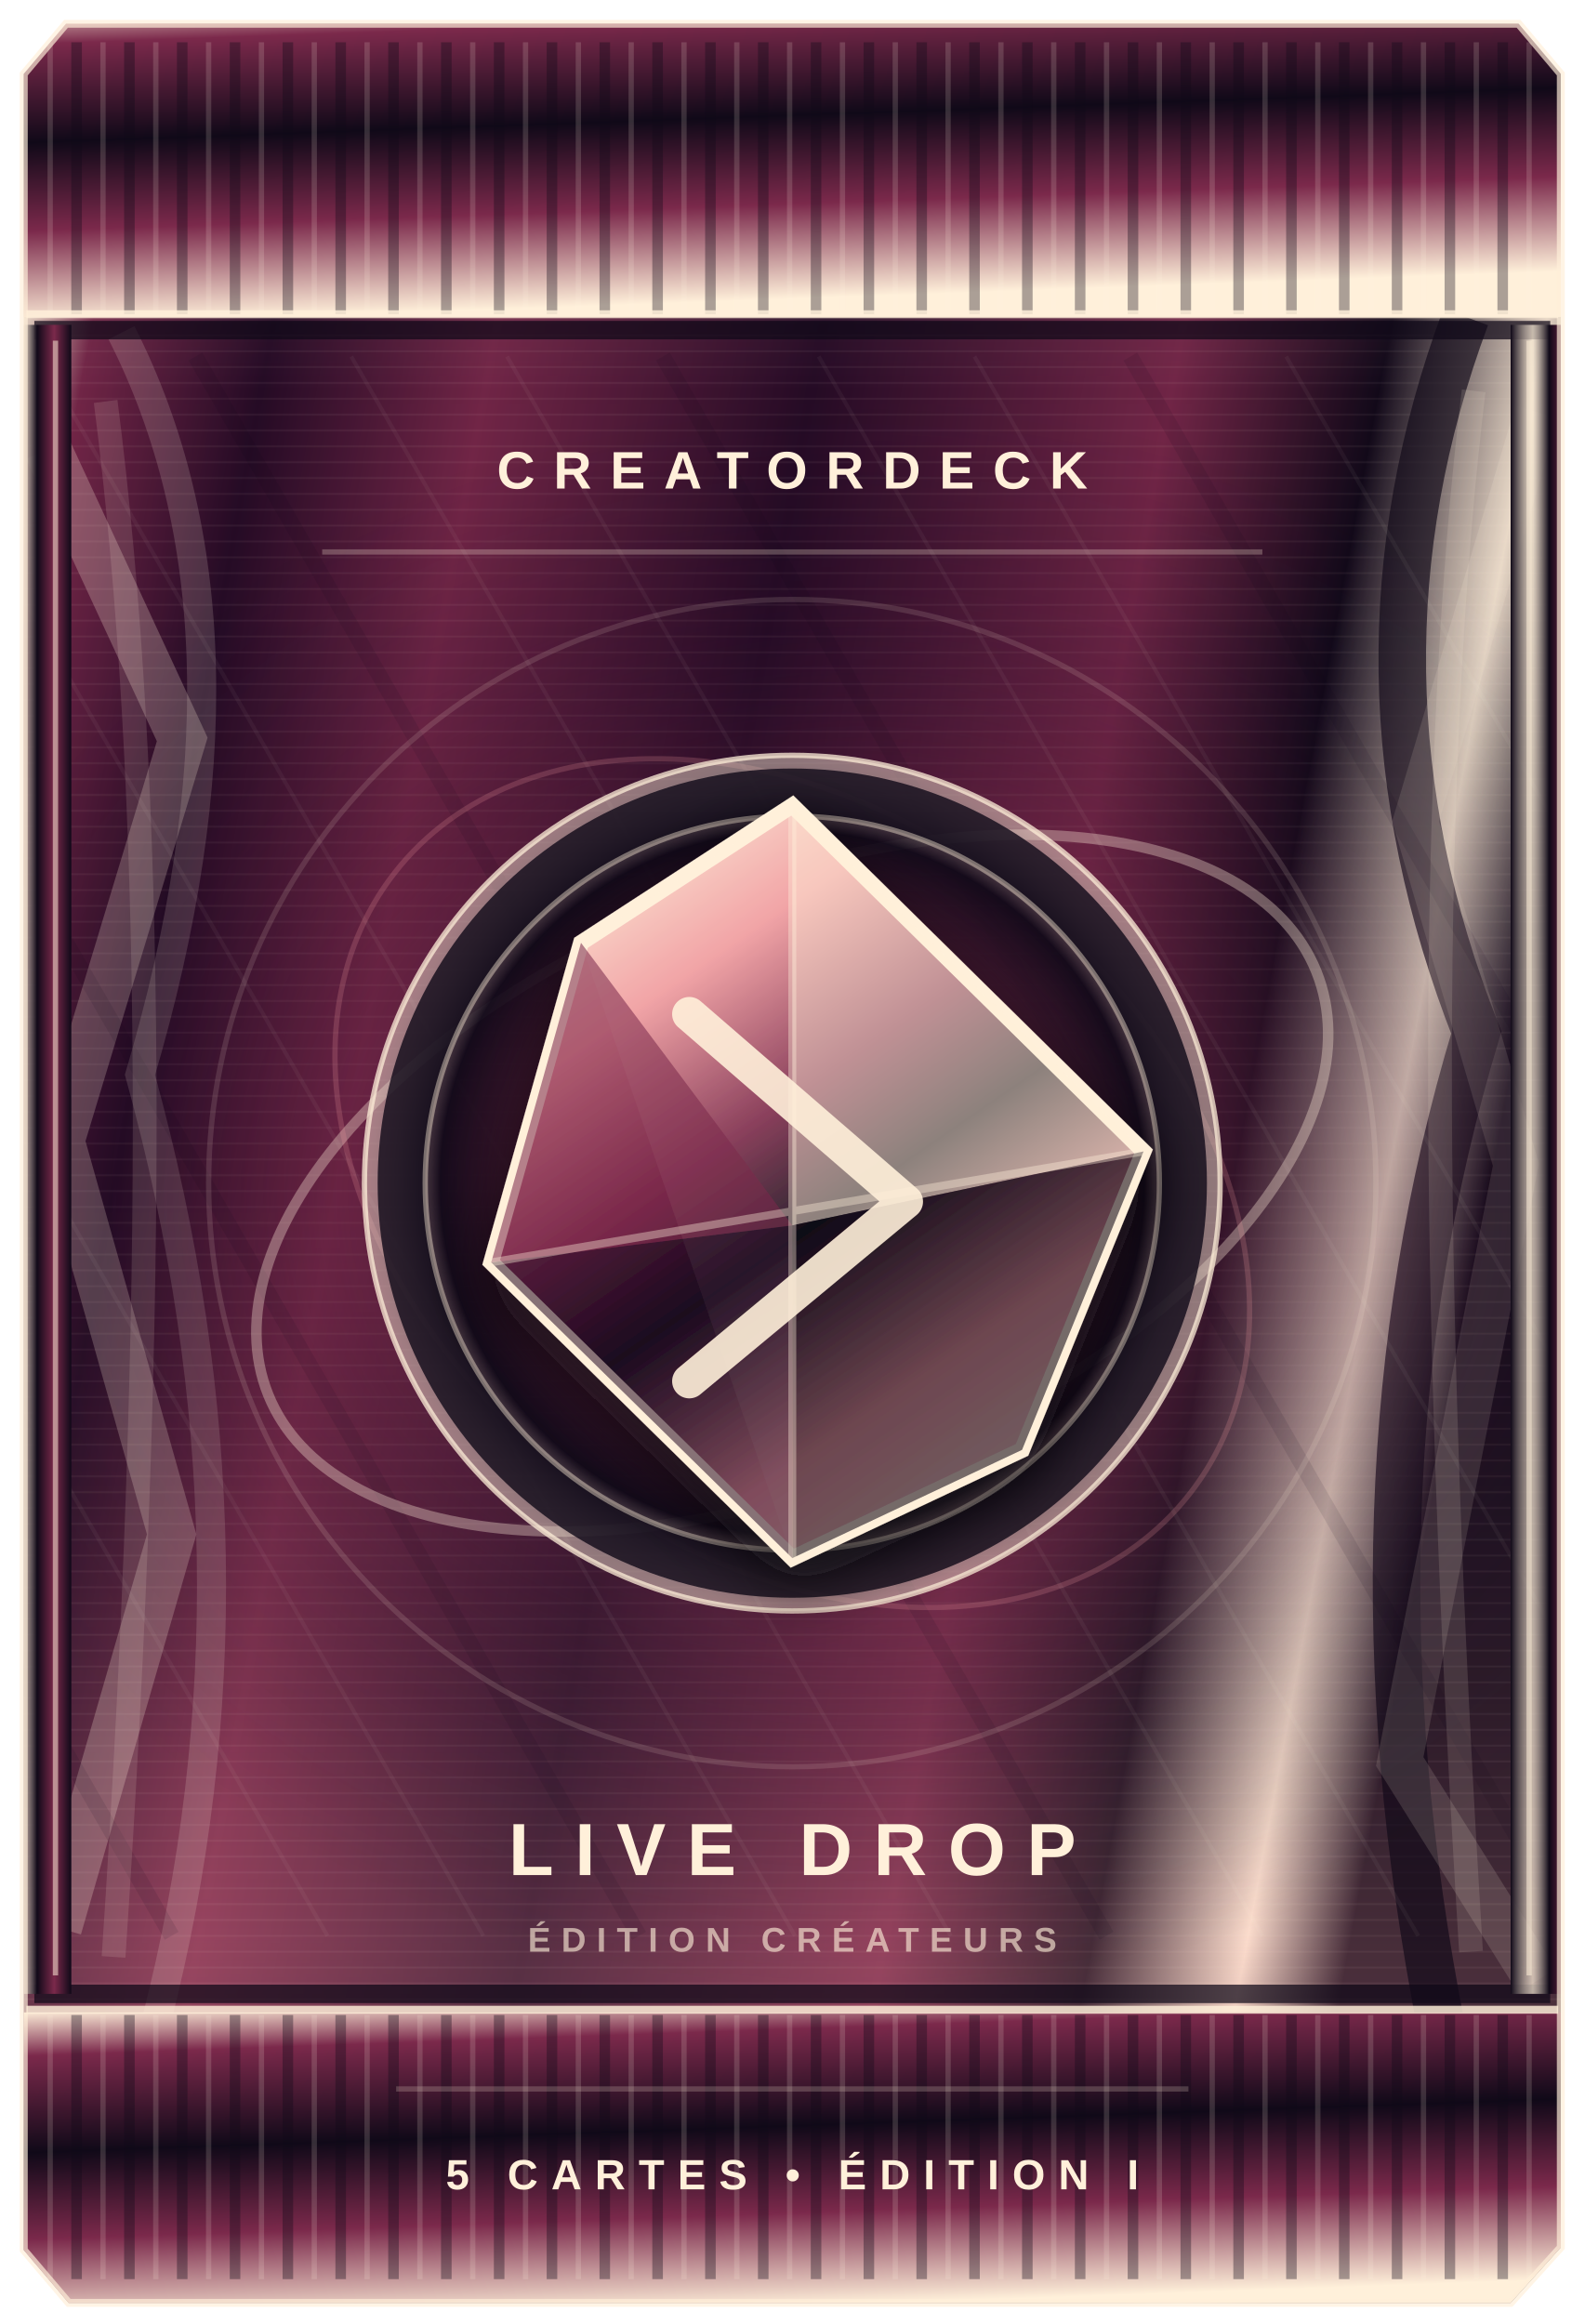
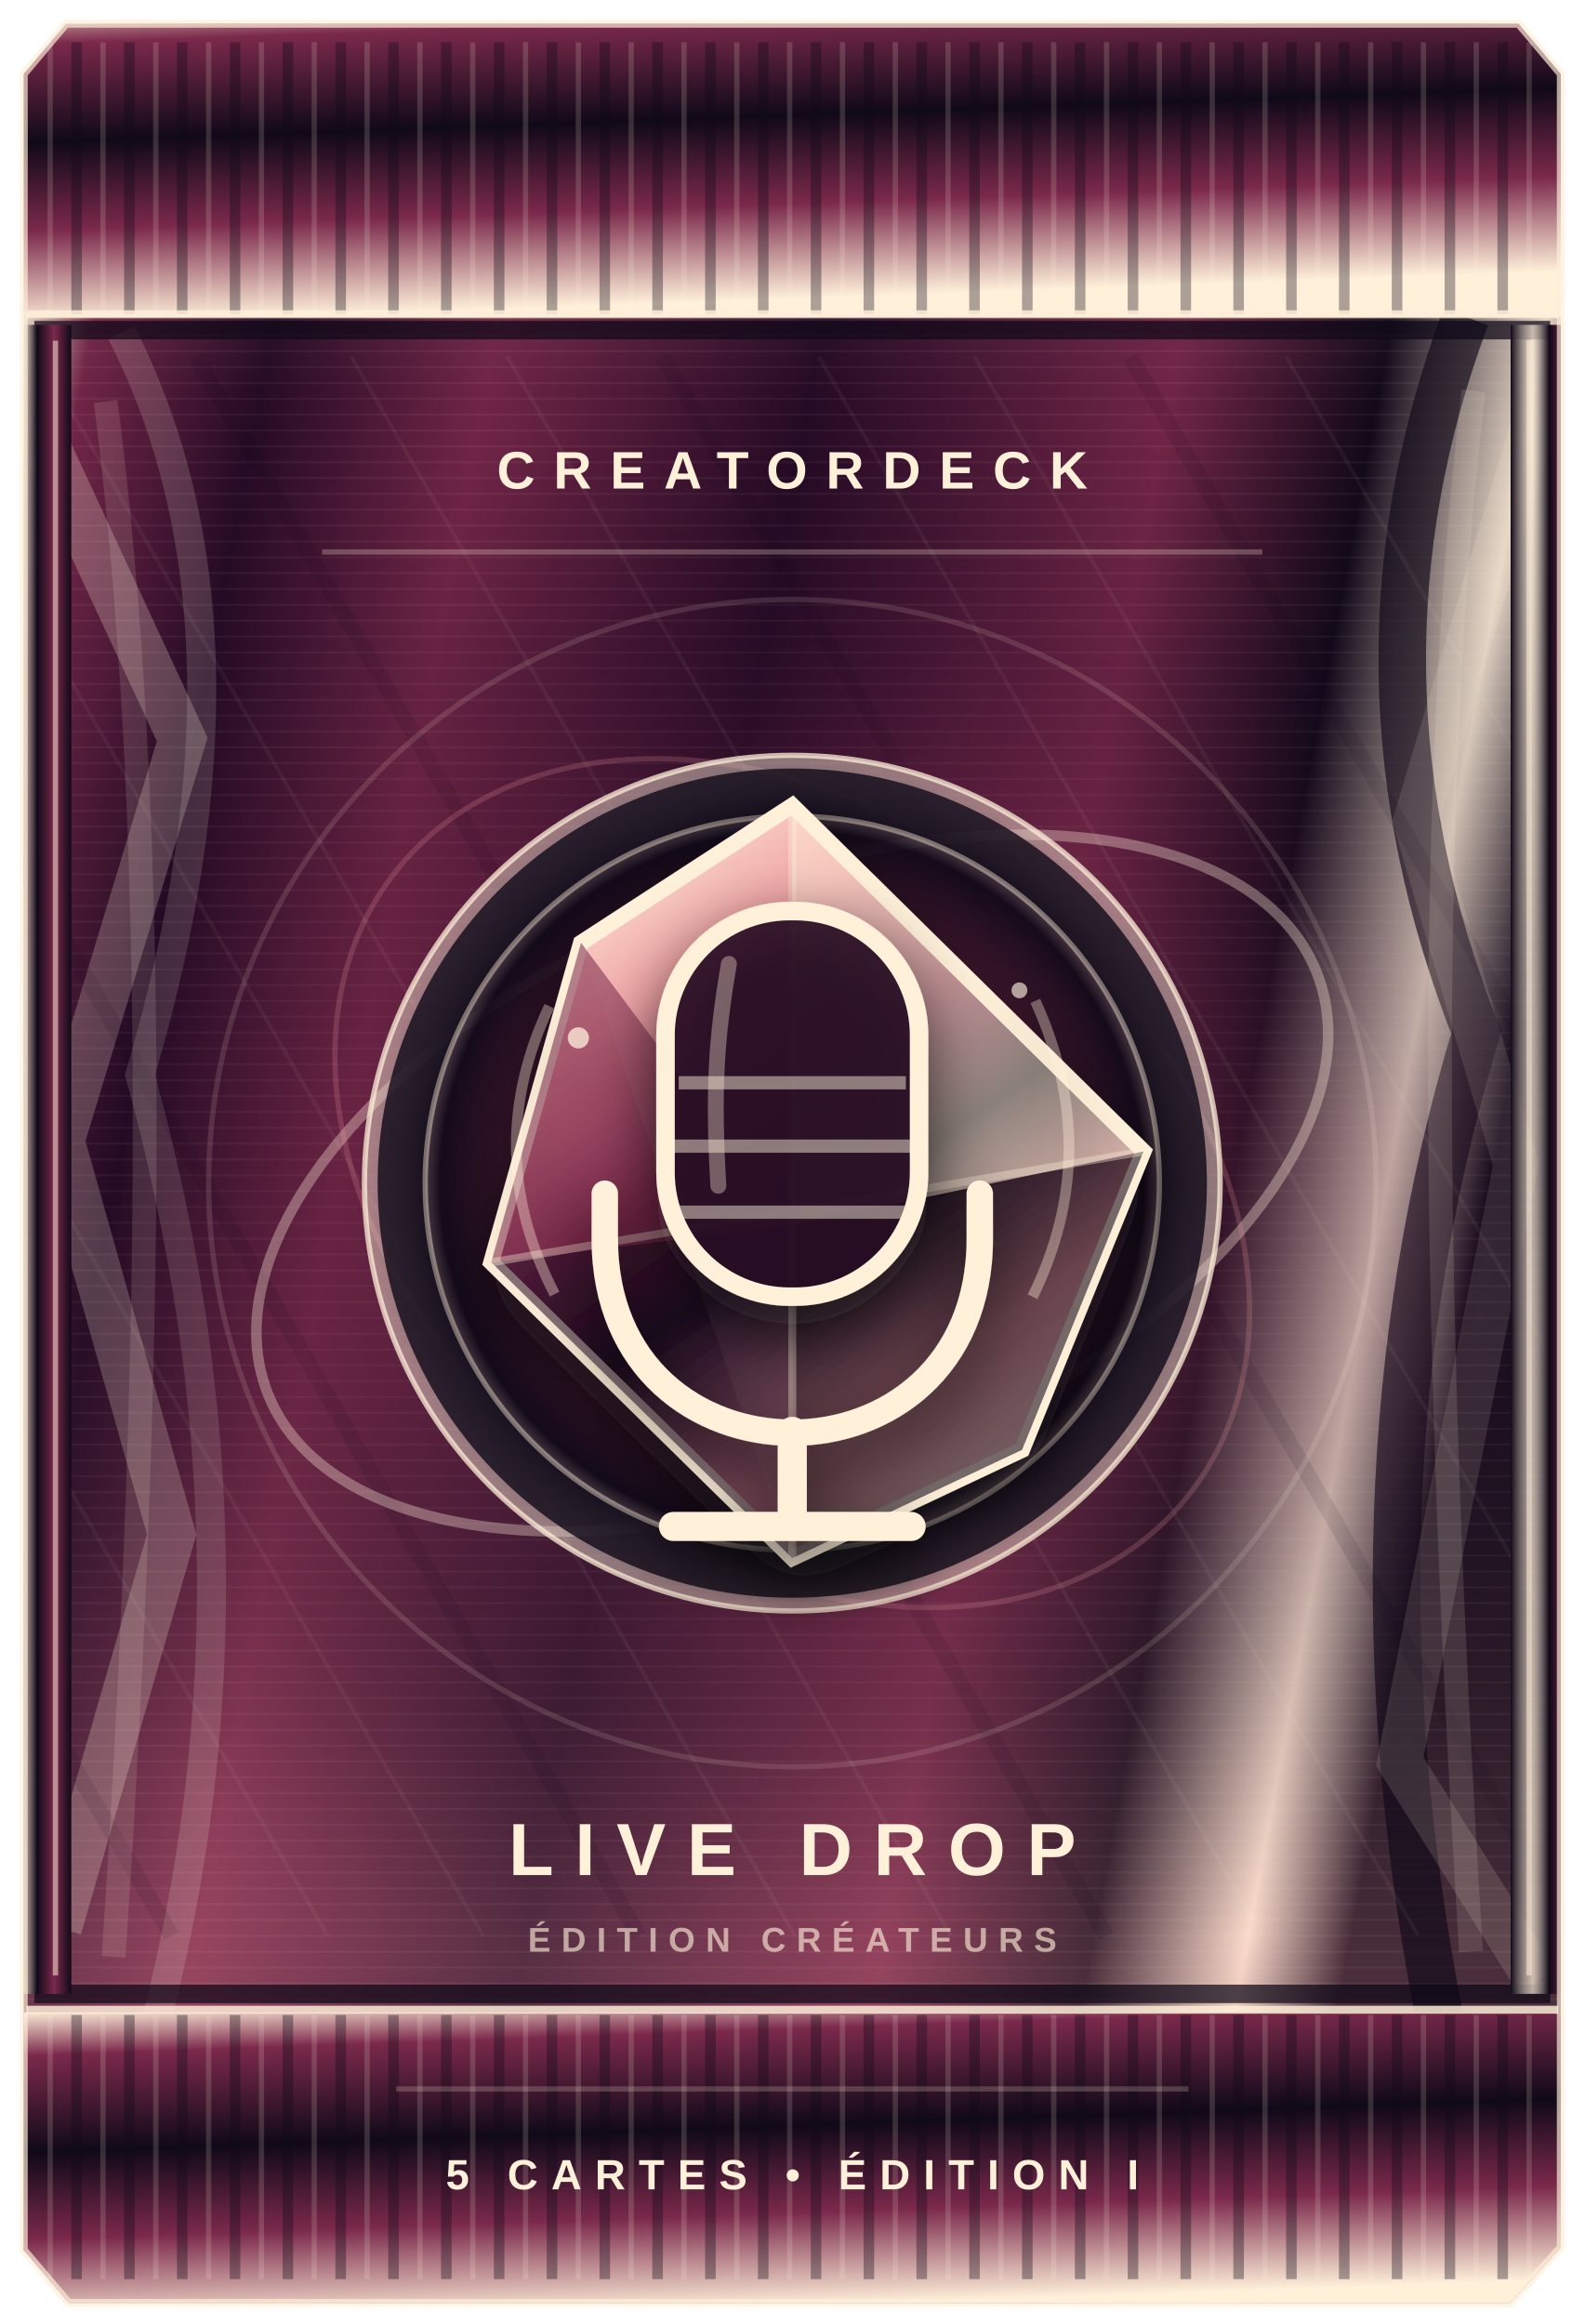
<svg xmlns="http://www.w3.org/2000/svg" width="600" height="880" viewBox="0 0 600 880">
  <defs>
    <clipPath id="foil">
      <path d="M25 9H575L591 28V851L572 872H26L9 852V28Z" />
    </clipPath>
    <linearGradient id="laminate" x1="0" y1="0" x2="1" y2=".27">
      <stop offset="0" stop-color="#100918" />
      <stop offset=".055" stop-color="#fff0da" />
      <stop offset=".095" stop-color="#7b294b" />
      <stop offset=".2" stop-color="#250b25" />
      <stop offset=".33" stop-color="#7b294b" />
      <stop offset=".52" stop-color="#250b25" />
      <stop offset=".73" stop-color="#7b294b" />
      <stop offset=".85" stop-color="#100918" />
      <stop offset=".94" stop-color="#fff0da" />
      <stop offset="1" stop-color="#100918" />
    </linearGradient>
    <linearGradient id="vertical" x2="0" y2="1">
      <stop stop-color="#fff0da" stop-opacity=".34" />
      <stop offset=".17" stop-color="#250b25" stop-opacity=".12" />
      <stop offset=".51" stop-color="#100918" stop-opacity=".1" />
      <stop offset=".83" stop-color="#ef9a9f" stop-opacity=".24" />
      <stop offset="1" stop-color="#100918" stop-opacity=".7" />
    </linearGradient>
    <radialGradient id="core">
      <stop stop-color="#ef9a9f" stop-opacity=".56" />
      <stop offset=".32" stop-color="#7b294b" stop-opacity=".42" />
      <stop offset=".76" stop-color="#250b25" stop-opacity=".12" />
      <stop offset="1" stop-color="#100918" stop-opacity="0" />
    </radialGradient>
    <radialGradient id="bezel">
      <stop stop-color="#fff0da" stop-opacity=".85" />
      <stop offset=".35" stop-color="#7b294b" stop-opacity=".7" />
      <stop offset=".82" stop-color="#100918" stop-opacity=".94" />
      <stop offset="1" stop-color="#fff0da" stop-opacity=".45" />
    </radialGradient>
    <linearGradient id="metal" x1=".2" x2=".8" y1="0" y2="1">
      <stop stop-color="#fff0da" />
      <stop offset=".21" stop-color="#ef9a9f" />
      <stop offset=".4" stop-color="#7b294b" />
      <stop offset=".54" stop-color="#100918" />
      <stop offset=".76" stop-color="#ef9a9f" />
      <stop offset="1" stop-color="#fff0da" />
    </linearGradient>
    <linearGradient id="weld" x2=".18" y2="1">
      <stop stop-color="#fff0da" />
      <stop offset=".14" stop-color="#7b294b" />
      <stop offset=".44" stop-color="#100918" />
      <stop offset=".71" stop-color="#7b294b" />
      <stop offset="1" stop-color="#fff0da" />
    </linearGradient>
    <linearGradient id="side" x2="1" y2="0">
      <stop stop-color="#100918" />
      <stop offset=".3" stop-color="#fff0da" stop-opacity=".7" />
      <stop offset=".52" stop-color="#100918" />
      <stop offset=".76" stop-color="#7b294b" />
      <stop offset="1" stop-color="#100918" />
    </linearGradient>
    <pattern id="brushed" width="4" height="12" patternUnits="userSpaceOnUse">
      <path d="M0 1H4 M0 7H4" stroke="#fff0da" stroke-opacity=".055" stroke-width=".7" />
    </pattern>
    <filter id="emboss" x="-25%" y="-25%" width="150%" height="150%">
      <feDropShadow dx="0" dy="9" stdDeviation="12" flood-color="#100918" flood-opacity=".75" />
    </filter>
  </defs>
  <g clip-path="url(#foil)">
    <path d="M0 0H600V880H0Z" fill="url(#laminate)" />
    <path d="M0 0H600V880H0Z" fill="url(#vertical)" />
    <rect y="115" width="600" height="650" fill="url(#brushed)" />
    <path d="M46 126Q103 238 53 407Q104 592 59 766" stroke="#fff0da" stroke-width="11" stroke-opacity=".16" fill="none" />
    <path d="M555 120Q505 254 559 391Q506 566 546 769" stroke="#100918" stroke-width="18" stroke-opacity=".65" fill="none" />
    <path d="M18 170L69 280L23 432L65 581L22 730" fill="none" stroke="#fff0da" stroke-opacity=".24" stroke-width="18" />
    <path d="M582 156L536 311L574 441L530 667L582 750" fill="none" stroke="#fff0da" stroke-opacity=".14" stroke-width="17" />
    <path d="M-50 148L700 148L595 757L0 757Z" fill="url(#core)" />
    <path d="M-280 135l345 598" stroke="#100918" stroke-opacity="0.1" stroke-width="6" />
    <path d="M-221 135l345 598" stroke="#fff0da" stroke-opacity="0.046" stroke-width="1.5" />
    <path d="M-162 135l345 598" stroke="#fff0da" stroke-opacity="0.046" stroke-width="1.5" />
    <path d="M-103 135l345 598" stroke="#100918" stroke-opacity="0.1" stroke-width="6" />
    <path d="M-44 135l345 598" stroke="#fff0da" stroke-opacity="0.046" stroke-width="1.5" />
    <path d="M15 135l345 598" stroke="#fff0da" stroke-opacity="0.046" stroke-width="1.5" />
    <path d="M74 135l345 598" stroke="#100918" stroke-opacity="0.1" stroke-width="6" />
    <path d="M133 135l345 598" stroke="#fff0da" stroke-opacity="0.046" stroke-width="1.5" />
    <path d="M192 135l345 598" stroke="#fff0da" stroke-opacity="0.046" stroke-width="1.5" />
    <path d="M251 135l345 598" stroke="#100918" stroke-opacity="0.1" stroke-width="6" />
    <path d="M310 135l345 598" stroke="#fff0da" stroke-opacity="0.046" stroke-width="1.5" />
    <path d="M369 135l345 598" stroke="#fff0da" stroke-opacity="0.046" stroke-width="1.5" />
    <path d="M428 135l345 598" stroke="#100918" stroke-opacity="0.1" stroke-width="6" />
    <path d="M487 135l345 598" stroke="#fff0da" stroke-opacity="0.046" stroke-width="1.5" />
    <rect x="0" y="0" width="600" height="120" fill="url(#weld)" />
    <rect x="0" y="762" width="600" height="118" fill="url(#weld)" />
    <path d="M19 16v103 M19 763v100" stroke="#fff0da" stroke-opacity="0.16" stroke-width="2" />
    <path d="M29 16v103 M29 763v100" stroke="#100918" stroke-opacity="0.35" stroke-width="4" />
    <path d="M39 16v103 M39 763v100" stroke="#fff0da" stroke-opacity="0.16" stroke-width="2" />
    <path d="M49 16v103 M49 763v100" stroke="#100918" stroke-opacity="0.35" stroke-width="4" />
    <path d="M59 16v103 M59 763v100" stroke="#fff0da" stroke-opacity="0.16" stroke-width="2" />
    <path d="M69 16v103 M69 763v100" stroke="#100918" stroke-opacity="0.35" stroke-width="4" />
    <path d="M79 16v103 M79 763v100" stroke="#fff0da" stroke-opacity="0.16" stroke-width="2" />
    <path d="M89 16v103 M89 763v100" stroke="#100918" stroke-opacity="0.35" stroke-width="4" />
    <path d="M99 16v103 M99 763v100" stroke="#fff0da" stroke-opacity="0.16" stroke-width="2" />
    <path d="M109 16v103 M109 763v100" stroke="#100918" stroke-opacity="0.35" stroke-width="4" />
    <path d="M119 16v103 M119 763v100" stroke="#fff0da" stroke-opacity="0.16" stroke-width="2" />
    <path d="M129 16v103 M129 763v100" stroke="#100918" stroke-opacity="0.35" stroke-width="4" />
    <path d="M139 16v103 M139 763v100" stroke="#fff0da" stroke-opacity="0.16" stroke-width="2" />
    <path d="M149 16v103 M149 763v100" stroke="#100918" stroke-opacity="0.35" stroke-width="4" />
    <path d="M159 16v103 M159 763v100" stroke="#fff0da" stroke-opacity="0.16" stroke-width="2" />
    <path d="M169 16v103 M169 763v100" stroke="#100918" stroke-opacity="0.35" stroke-width="4" />
    <path d="M179 16v103 M179 763v100" stroke="#fff0da" stroke-opacity="0.16" stroke-width="2" />
    <path d="M189 16v103 M189 763v100" stroke="#100918" stroke-opacity="0.35" stroke-width="4" />
    <path d="M199 16v103 M199 763v100" stroke="#fff0da" stroke-opacity="0.16" stroke-width="2" />
    <path d="M209 16v103 M209 763v100" stroke="#100918" stroke-opacity="0.35" stroke-width="4" />
    <path d="M219 16v103 M219 763v100" stroke="#fff0da" stroke-opacity="0.16" stroke-width="2" />
    <path d="M229 16v103 M229 763v100" stroke="#100918" stroke-opacity="0.35" stroke-width="4" />
    <path d="M239 16v103 M239 763v100" stroke="#fff0da" stroke-opacity="0.16" stroke-width="2" />
    <path d="M249 16v103 M249 763v100" stroke="#100918" stroke-opacity="0.35" stroke-width="4" />
    <path d="M259 16v103 M259 763v100" stroke="#fff0da" stroke-opacity="0.16" stroke-width="2" />
    <path d="M269 16v103 M269 763v100" stroke="#100918" stroke-opacity="0.35" stroke-width="4" />
    <path d="M279 16v103 M279 763v100" stroke="#fff0da" stroke-opacity="0.16" stroke-width="2" />
    <path d="M289 16v103 M289 763v100" stroke="#100918" stroke-opacity="0.35" stroke-width="4" />
    <path d="M299 16v103 M299 763v100" stroke="#fff0da" stroke-opacity="0.16" stroke-width="2" />
    <path d="M309 16v103 M309 763v100" stroke="#100918" stroke-opacity="0.35" stroke-width="4" />
    <path d="M319 16v103 M319 763v100" stroke="#fff0da" stroke-opacity="0.16" stroke-width="2" />
    <path d="M329 16v103 M329 763v100" stroke="#100918" stroke-opacity="0.35" stroke-width="4" />
    <path d="M339 16v103 M339 763v100" stroke="#fff0da" stroke-opacity="0.16" stroke-width="2" />
    <path d="M349 16v103 M349 763v100" stroke="#100918" stroke-opacity="0.35" stroke-width="4" />
    <path d="M359 16v103 M359 763v100" stroke="#fff0da" stroke-opacity="0.16" stroke-width="2" />
    <path d="M369 16v103 M369 763v100" stroke="#100918" stroke-opacity="0.35" stroke-width="4" />
    <path d="M379 16v103 M379 763v100" stroke="#fff0da" stroke-opacity="0.16" stroke-width="2" />
    <path d="M389 16v103 M389 763v100" stroke="#100918" stroke-opacity="0.35" stroke-width="4" />
    <path d="M399 16v103 M399 763v100" stroke="#fff0da" stroke-opacity="0.16" stroke-width="2" />
    <path d="M409 16v103 M409 763v100" stroke="#100918" stroke-opacity="0.35" stroke-width="4" />
    <path d="M419 16v103 M419 763v100" stroke="#fff0da" stroke-opacity="0.16" stroke-width="2" />
    <path d="M429 16v103 M429 763v100" stroke="#100918" stroke-opacity="0.35" stroke-width="4" />
    <path d="M439 16v103 M439 763v100" stroke="#fff0da" stroke-opacity="0.16" stroke-width="2" />
    <path d="M449 16v103 M449 763v100" stroke="#100918" stroke-opacity="0.35" stroke-width="4" />
    <path d="M459 16v103 M459 763v100" stroke="#fff0da" stroke-opacity="0.16" stroke-width="2" />
    <path d="M469 16v103 M469 763v100" stroke="#100918" stroke-opacity="0.35" stroke-width="4" />
    <path d="M479 16v103 M479 763v100" stroke="#fff0da" stroke-opacity="0.16" stroke-width="2" />
    <path d="M489 16v103 M489 763v100" stroke="#100918" stroke-opacity="0.35" stroke-width="4" />
    <path d="M499 16v103 M499 763v100" stroke="#fff0da" stroke-opacity="0.16" stroke-width="2" />
    <path d="M509 16v103 M509 763v100" stroke="#100918" stroke-opacity="0.35" stroke-width="4" />
    <path d="M519 16v103 M519 763v100" stroke="#fff0da" stroke-opacity="0.16" stroke-width="2" />
    <path d="M529 16v103 M529 763v100" stroke="#100918" stroke-opacity="0.35" stroke-width="4" />
    <path d="M539 16v103 M539 763v100" stroke="#fff0da" stroke-opacity="0.16" stroke-width="2" />
    <path d="M549 16v103 M549 763v100" stroke="#100918" stroke-opacity="0.35" stroke-width="4" />
    <path d="M559 16v103 M559 763v100" stroke="#fff0da" stroke-opacity="0.16" stroke-width="2" />
    <path d="M569 16v103 M569 763v100" stroke="#100918" stroke-opacity="0.35" stroke-width="4" />
    <path d="M579 16v103 M579 763v100" stroke="#fff0da" stroke-opacity="0.16" stroke-width="2" />
    <path d="M10 119H590 M10 761H590" stroke="#fff0da" stroke-opacity=".83" stroke-width="3" />
    <path d="M13 125H587 M13 755H587" stroke="#100918" stroke-opacity=".72" stroke-width="7" />
    <rect x="0" y="123" width="27" height="632" fill="url(#side)" />
    <rect x="572" y="123" width="28" height="632" fill="url(#side)" />
    <path d="M21 129V748 M579 129V748" stroke="#fff0da" stroke-opacity=".52" stroke-width="2" />
    <path d="M40 152Q68 369 43 741 M558 148Q533 354 557 739" stroke="#fff0da" stroke-opacity=".13" stroke-width="9" fill="none" />
    <g transform="translate(300 448)">
      <circle r="221" fill="none" stroke="#fff0da" stroke-opacity=".13" stroke-width="2" />
      <ellipse rx="214" ry="113" transform="rotate(-22)" fill="none" stroke="#fff0da" stroke-opacity=".34" stroke-width="4" />
      <ellipse rx="191" ry="139" transform="rotate(38)" fill="none" stroke="#ef9a9f" stroke-opacity=".21" stroke-width="2" />
      <circle r="162" fill="url(#bezel)" stroke="#fff0da" stroke-opacity=".74" stroke-width="2" />
      <circle r="148" fill="none" stroke="#100918" stroke-opacity=".8" stroke-width="18" />
      <circle r="139" fill="none" stroke="#fff0da" stroke-opacity=".42" stroke-width="2" />
      <g filter="url(#emboss)">
        <path d="M0 -143L133 -12L87 101L0 142L-114 30L-80 -91Z" fill="url(#metal)" stroke="#fff0da" stroke-width="6" />
        <path d="M0 -143V142L-80 -91Z" fill="#fff0da" fill-opacity=".12" />
        <path d="M0 -143L133 -12L0 16Z" fill="#fff0da" fill-opacity=".52" />
        <path d="M0 16L133 -12L87 101L0 142Z" fill="#100918" fill-opacity=".58" />
        <path d="M0 16L-114 30L0 142Z" fill="#250b25" fill-opacity=".55" />
        <path d="M-80 -91L0 16L-114 30Z" fill="#7b294b" fill-opacity=".56" />
        <path d="M0 -143V142 M-114 30L133 -12" stroke="#fff0da" stroke-opacity=".38" stroke-width="3" fill="none" />
      </g>
-       <path d="M-39 -64L43 7L-39 75" fill="none" stroke="#fff0da" stroke-opacity=".9" stroke-width="13" stroke-linecap="round" stroke-linejoin="round" />
+       <g filter="url(#emboss)">
+         <rect x="-48" y="-103" width="96" height="146" rx="47" fill="#2b1227" fill-opacity=".88" stroke="#fff0da" stroke-width="7" />
+         <path d="M-43 -38H43 M-46 -14H46 M-44 11H44" stroke="#fff0da" stroke-opacity=".46" stroke-width="5" />
+         <path d="M-71 4V21C-71 119 71 119 71 21V4" fill="none" stroke="#fff0da" stroke-width="10" stroke-linecap="round" />
+         <path d="M0 94V129 M-45 130H45" fill="none" stroke="#fff0da" stroke-width="11" stroke-linecap="round" />
+         <path d="M-24 -83C-29 -54 -30 -34 -28 1" fill="none" stroke="#fff0da" stroke-opacity=".34" stroke-width="6" stroke-linecap="round" />
+         <circle cx="-81" cy="-55" r="4" fill="#fff0da" fill-opacity=".75" />
+         <circle cx="86" cy="-73" r="3" fill="#fff0da" fill-opacity=".64" />
+         <path d="M-92 -67Q-118 -12 -90 42 M92 -69Q118 -12 91 43" stroke="#fff0da" stroke-opacity=".34" stroke-width="4" fill="none" />
+       </g>
    </g>
    <text x="300" y="185" fill="#fff0da" font-family="Arial,Helvetica,sans-serif" font-weight="800" font-size="20" letter-spacing="7" text-anchor="middle">CREATORDECK</text>
    <path d="M122 209H478" stroke="#fff0da" stroke-opacity=".26" stroke-width="2" />
    <text x="300" y="710" fill="#fff0da" font-family="Arial,Helvetica,sans-serif" font-weight="800" font-size="28" letter-spacing="8" text-anchor="middle">LIVE DROP</text>
    <text x="300" y="739" fill="#fff0da" fill-opacity=".62" font-family="Arial,Helvetica,sans-serif" font-weight="700" font-size="13" letter-spacing="4" text-anchor="middle">ÉDITION CRÉATEURS</text>
    <path d="M150 791H450" stroke="#fff0da" stroke-opacity=".2" stroke-width="2" />
    <text x="300" y="829" fill="#fff0da" font-family="Arial,Helvetica,sans-serif" font-weight="800" font-size="16" letter-spacing="5" text-anchor="middle">5 CARTES • ÉDITION I</text>
  </g>
  <path d="M25 9H575L591 28V851L572 872H26L9 852V28Z" fill="none" stroke="#fff0da" stroke-opacity=".68" stroke-width="3" />
</svg>
